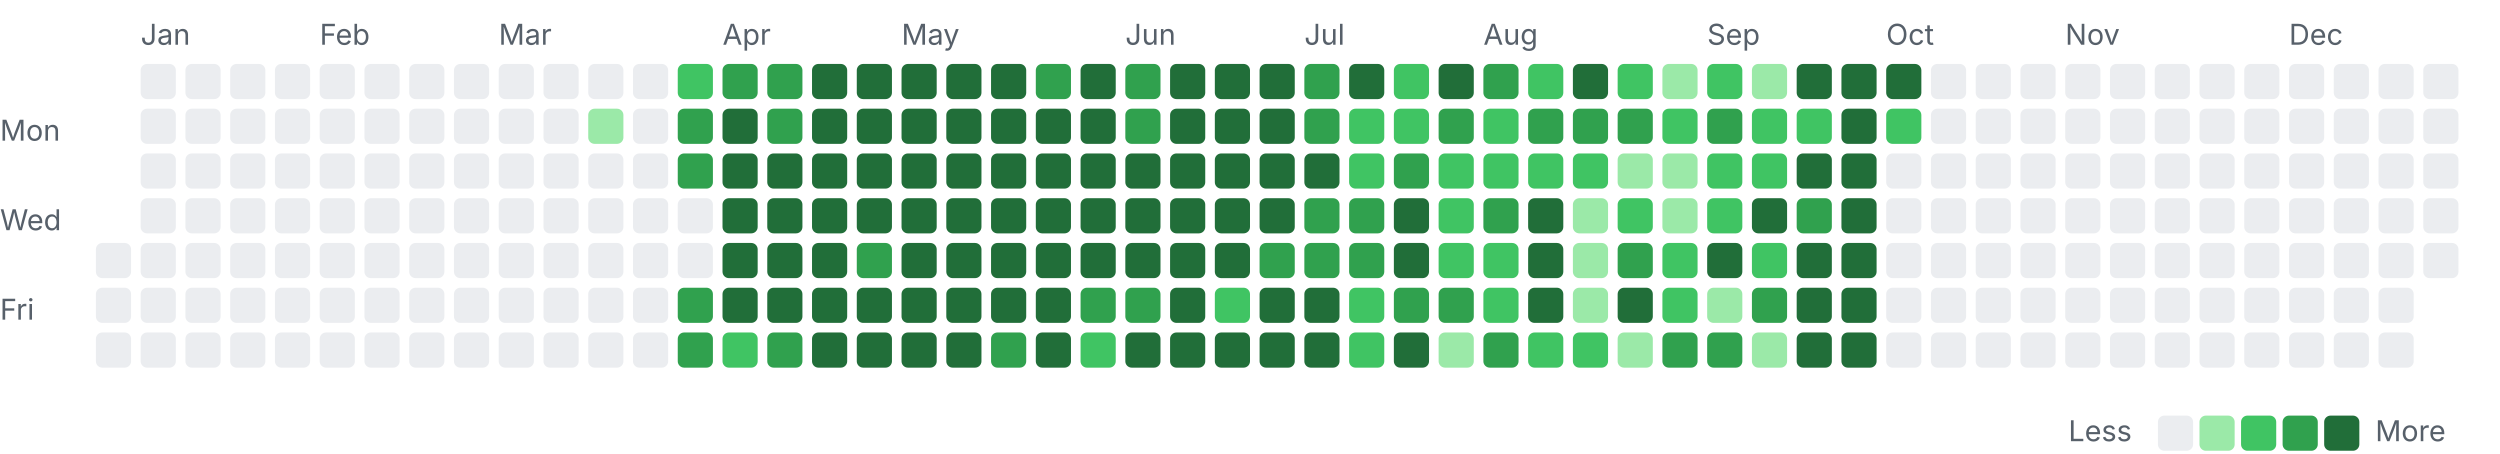
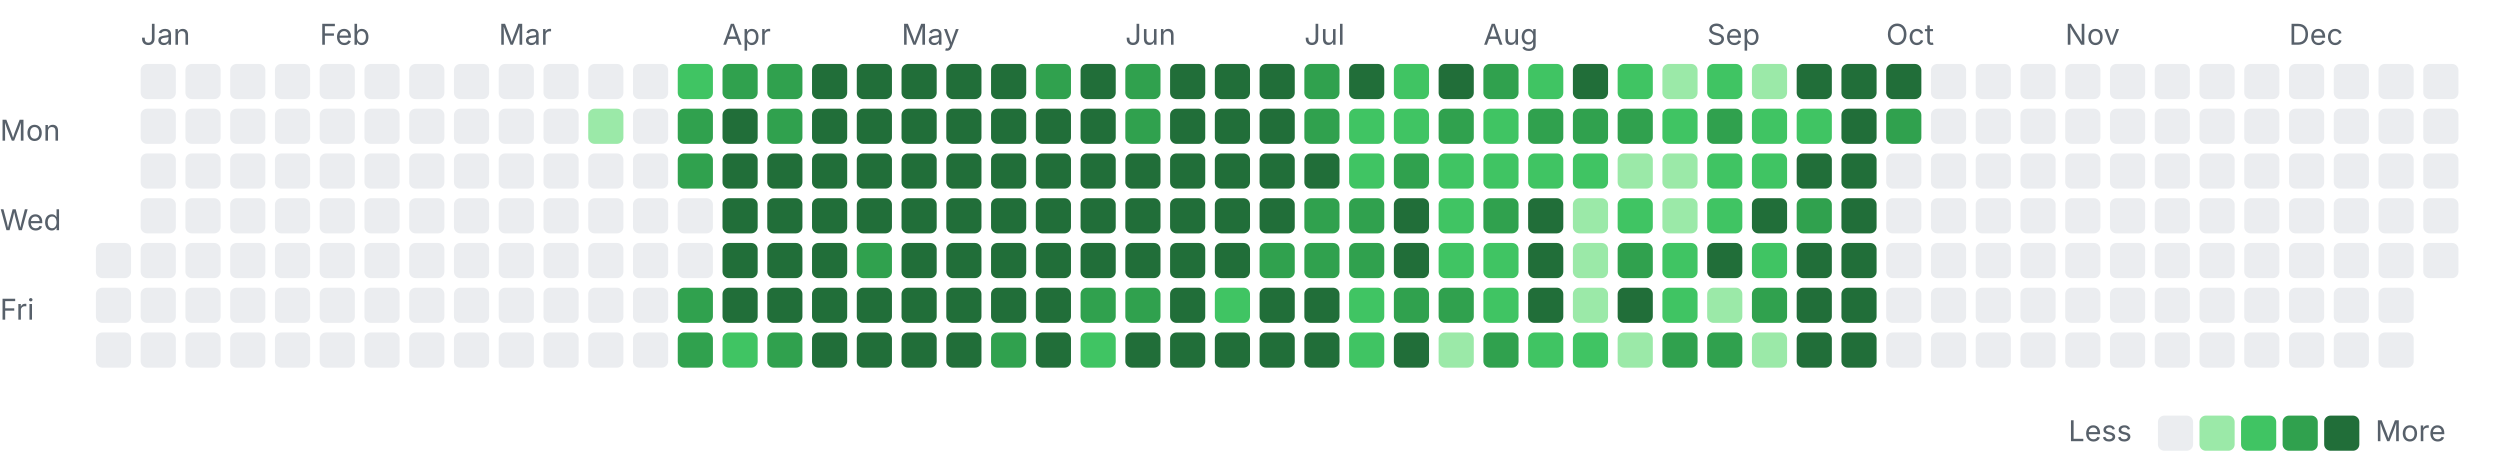
<svg xmlns="http://www.w3.org/2000/svg" width="782" height="142" viewBox="0 0 782 142">
  <style>.l0{fill:#ebedf0}.l1{fill:#9be9a8}.l2{fill:#40c463}.l3{fill:#30a14e}.l4{fill:#216e39} .lbl{fill:#57606a;font:9px -apple-system,Segoe UI,sans-serif}@media(prefers-color-scheme:dark){.l0{fill:#161b22}.l1{fill:#0e4429}.l2{fill:#006d32}.l3{fill:#26a641}.l4{fill:#39d353} .lbl{fill:#8b949e}}</style>
  <text class="lbl" x="44" y="14">Jan</text>
  <text class="lbl" x="100" y="14">Feb</text>
  <text class="lbl" x="156" y="14">Mar</text>
  <text class="lbl" x="226" y="14">Apr</text>
  <text class="lbl" x="282" y="14">May</text>
  <text class="lbl" x="352" y="14">Jun</text>
  <text class="lbl" x="408" y="14">Jul</text>
  <text class="lbl" x="464" y="14">Aug</text>
  <text class="lbl" x="534" y="14">Sep</text>
  <text class="lbl" x="590" y="14">Oct</text>
  <text class="lbl" x="646" y="14">Nov</text>
  <text class="lbl" x="716" y="14">Dec</text>
  <text class="lbl" x="0" y="44">Mon</text>
  <text class="lbl" x="0" y="72">Wed</text>
  <text class="lbl" x="0" y="100">Fri</text>
  <rect class="l0" x="30" y="76" width="11" height="11" rx="2" />
  <rect class="l0" x="30" y="90" width="11" height="11" rx="2" />
  <rect class="l0" x="30" y="104" width="11" height="11" rx="2" />
  <rect class="l0" x="44" y="20" width="11" height="11" rx="2" />
  <rect class="l0" x="44" y="34" width="11" height="11" rx="2" />
  <rect class="l0" x="44" y="48" width="11" height="11" rx="2" />
  <rect class="l0" x="44" y="62" width="11" height="11" rx="2" />
  <rect class="l0" x="44" y="76" width="11" height="11" rx="2" />
  <rect class="l0" x="44" y="90" width="11" height="11" rx="2" />
  <rect class="l0" x="44" y="104" width="11" height="11" rx="2" />
  <rect class="l0" x="58" y="20" width="11" height="11" rx="2" />
  <rect class="l0" x="58" y="34" width="11" height="11" rx="2" />
  <rect class="l0" x="58" y="48" width="11" height="11" rx="2" />
  <rect class="l0" x="58" y="62" width="11" height="11" rx="2" />
  <rect class="l0" x="58" y="76" width="11" height="11" rx="2" />
  <rect class="l0" x="58" y="90" width="11" height="11" rx="2" />
  <rect class="l0" x="58" y="104" width="11" height="11" rx="2" />
  <rect class="l0" x="72" y="20" width="11" height="11" rx="2" />
  <rect class="l0" x="72" y="34" width="11" height="11" rx="2" />
  <rect class="l0" x="72" y="48" width="11" height="11" rx="2" />
  <rect class="l0" x="72" y="62" width="11" height="11" rx="2" />
  <rect class="l0" x="72" y="76" width="11" height="11" rx="2" />
  <rect class="l0" x="72" y="90" width="11" height="11" rx="2" />
  <rect class="l0" x="72" y="104" width="11" height="11" rx="2" />
  <rect class="l0" x="86" y="20" width="11" height="11" rx="2" />
  <rect class="l0" x="86" y="34" width="11" height="11" rx="2" />
  <rect class="l0" x="86" y="48" width="11" height="11" rx="2" />
  <rect class="l0" x="86" y="62" width="11" height="11" rx="2" />
  <rect class="l0" x="86" y="76" width="11" height="11" rx="2" />
  <rect class="l0" x="86" y="90" width="11" height="11" rx="2" />
  <rect class="l0" x="86" y="104" width="11" height="11" rx="2" />
  <rect class="l0" x="100" y="20" width="11" height="11" rx="2" />
  <rect class="l0" x="100" y="34" width="11" height="11" rx="2" />
  <rect class="l0" x="100" y="48" width="11" height="11" rx="2" />
  <rect class="l0" x="100" y="62" width="11" height="11" rx="2" />
  <rect class="l0" x="100" y="76" width="11" height="11" rx="2" />
  <rect class="l0" x="100" y="90" width="11" height="11" rx="2" />
  <rect class="l0" x="100" y="104" width="11" height="11" rx="2" />
  <rect class="l0" x="114" y="20" width="11" height="11" rx="2" />
  <rect class="l0" x="114" y="34" width="11" height="11" rx="2" />
  <rect class="l0" x="114" y="48" width="11" height="11" rx="2" />
  <rect class="l0" x="114" y="62" width="11" height="11" rx="2" />
  <rect class="l0" x="114" y="76" width="11" height="11" rx="2" />
  <rect class="l0" x="114" y="90" width="11" height="11" rx="2" />
  <rect class="l0" x="114" y="104" width="11" height="11" rx="2" />
  <rect class="l0" x="128" y="20" width="11" height="11" rx="2" />
  <rect class="l0" x="128" y="34" width="11" height="11" rx="2" />
  <rect class="l0" x="128" y="48" width="11" height="11" rx="2" />
  <rect class="l0" x="128" y="62" width="11" height="11" rx="2" />
  <rect class="l0" x="128" y="76" width="11" height="11" rx="2" />
  <rect class="l0" x="128" y="90" width="11" height="11" rx="2" />
  <rect class="l0" x="128" y="104" width="11" height="11" rx="2" />
  <rect class="l0" x="142" y="20" width="11" height="11" rx="2" />
  <rect class="l0" x="142" y="34" width="11" height="11" rx="2" />
  <rect class="l0" x="142" y="48" width="11" height="11" rx="2" />
  <rect class="l0" x="142" y="62" width="11" height="11" rx="2" />
  <rect class="l0" x="142" y="76" width="11" height="11" rx="2" />
  <rect class="l0" x="142" y="90" width="11" height="11" rx="2" />
  <rect class="l0" x="142" y="104" width="11" height="11" rx="2" />
  <rect class="l0" x="156" y="20" width="11" height="11" rx="2" />
  <rect class="l0" x="156" y="34" width="11" height="11" rx="2" />
  <rect class="l0" x="156" y="48" width="11" height="11" rx="2" />
  <rect class="l0" x="156" y="62" width="11" height="11" rx="2" />
  <rect class="l0" x="156" y="76" width="11" height="11" rx="2" />
  <rect class="l0" x="156" y="90" width="11" height="11" rx="2" />
  <rect class="l0" x="156" y="104" width="11" height="11" rx="2" />
  <rect class="l0" x="170" y="20" width="11" height="11" rx="2" />
  <rect class="l0" x="170" y="34" width="11" height="11" rx="2" />
  <rect class="l0" x="170" y="48" width="11" height="11" rx="2" />
  <rect class="l0" x="170" y="62" width="11" height="11" rx="2" />
  <rect class="l0" x="170" y="76" width="11" height="11" rx="2" />
  <rect class="l0" x="170" y="90" width="11" height="11" rx="2" />
  <rect class="l0" x="170" y="104" width="11" height="11" rx="2" />
  <rect class="l0" x="184" y="20" width="11" height="11" rx="2" />
  <rect class="l1" x="184" y="34" width="11" height="11" rx="2" />
  <rect class="l0" x="184" y="48" width="11" height="11" rx="2" />
  <rect class="l0" x="184" y="62" width="11" height="11" rx="2" />
  <rect class="l0" x="184" y="76" width="11" height="11" rx="2" />
  <rect class="l0" x="184" y="90" width="11" height="11" rx="2" />
  <rect class="l0" x="184" y="104" width="11" height="11" rx="2" />
  <rect class="l0" x="198" y="20" width="11" height="11" rx="2" />
  <rect class="l0" x="198" y="34" width="11" height="11" rx="2" />
  <rect class="l0" x="198" y="48" width="11" height="11" rx="2" />
  <rect class="l0" x="198" y="62" width="11" height="11" rx="2" />
  <rect class="l0" x="198" y="76" width="11" height="11" rx="2" />
  <rect class="l0" x="198" y="90" width="11" height="11" rx="2" />
  <rect class="l0" x="198" y="104" width="11" height="11" rx="2" />
  <rect class="l2" x="212" y="20" width="11" height="11" rx="2" />
  <rect class="l3" x="212" y="34" width="11" height="11" rx="2" />
  <rect class="l3" x="212" y="48" width="11" height="11" rx="2" />
  <rect class="l0" x="212" y="62" width="11" height="11" rx="2" />
  <rect class="l0" x="212" y="76" width="11" height="11" rx="2" />
  <rect class="l3" x="212" y="90" width="11" height="11" rx="2" />
  <rect class="l3" x="212" y="104" width="11" height="11" rx="2" />
  <rect class="l3" x="226" y="20" width="11" height="11" rx="2" />
  <rect class="l4" x="226" y="34" width="11" height="11" rx="2" />
  <rect class="l4" x="226" y="48" width="11" height="11" rx="2" />
  <rect class="l4" x="226" y="62" width="11" height="11" rx="2" />
  <rect class="l4" x="226" y="76" width="11" height="11" rx="2" />
  <rect class="l4" x="226" y="90" width="11" height="11" rx="2" />
  <rect class="l2" x="226" y="104" width="11" height="11" rx="2" />
  <rect class="l3" x="240" y="20" width="11" height="11" rx="2" />
  <rect class="l3" x="240" y="34" width="11" height="11" rx="2" />
  <rect class="l4" x="240" y="48" width="11" height="11" rx="2" />
  <rect class="l4" x="240" y="62" width="11" height="11" rx="2" />
  <rect class="l4" x="240" y="76" width="11" height="11" rx="2" />
  <rect class="l4" x="240" y="90" width="11" height="11" rx="2" />
  <rect class="l3" x="240" y="104" width="11" height="11" rx="2" />
  <rect class="l4" x="254" y="20" width="11" height="11" rx="2" />
  <rect class="l4" x="254" y="34" width="11" height="11" rx="2" />
  <rect class="l4" x="254" y="48" width="11" height="11" rx="2" />
  <rect class="l4" x="254" y="62" width="11" height="11" rx="2" />
  <rect class="l4" x="254" y="76" width="11" height="11" rx="2" />
  <rect class="l4" x="254" y="90" width="11" height="11" rx="2" />
  <rect class="l4" x="254" y="104" width="11" height="11" rx="2" />
  <rect class="l4" x="268" y="20" width="11" height="11" rx="2" />
  <rect class="l4" x="268" y="34" width="11" height="11" rx="2" />
  <rect class="l4" x="268" y="48" width="11" height="11" rx="2" />
  <rect class="l4" x="268" y="62" width="11" height="11" rx="2" />
  <rect class="l3" x="268" y="76" width="11" height="11" rx="2" />
  <rect class="l4" x="268" y="90" width="11" height="11" rx="2" />
  <rect class="l4" x="268" y="104" width="11" height="11" rx="2" />
  <rect class="l4" x="282" y="20" width="11" height="11" rx="2" />
  <rect class="l4" x="282" y="34" width="11" height="11" rx="2" />
  <rect class="l4" x="282" y="48" width="11" height="11" rx="2" />
  <rect class="l4" x="282" y="62" width="11" height="11" rx="2" />
  <rect class="l4" x="282" y="76" width="11" height="11" rx="2" />
  <rect class="l4" x="282" y="90" width="11" height="11" rx="2" />
  <rect class="l4" x="282" y="104" width="11" height="11" rx="2" />
  <rect class="l4" x="296" y="20" width="11" height="11" rx="2" />
  <rect class="l4" x="296" y="34" width="11" height="11" rx="2" />
  <rect class="l4" x="296" y="48" width="11" height="11" rx="2" />
  <rect class="l4" x="296" y="62" width="11" height="11" rx="2" />
  <rect class="l4" x="296" y="76" width="11" height="11" rx="2" />
  <rect class="l4" x="296" y="90" width="11" height="11" rx="2" />
  <rect class="l4" x="296" y="104" width="11" height="11" rx="2" />
  <rect class="l4" x="310" y="20" width="11" height="11" rx="2" />
  <rect class="l4" x="310" y="34" width="11" height="11" rx="2" />
  <rect class="l4" x="310" y="48" width="11" height="11" rx="2" />
  <rect class="l4" x="310" y="62" width="11" height="11" rx="2" />
  <rect class="l4" x="310" y="76" width="11" height="11" rx="2" />
  <rect class="l4" x="310" y="90" width="11" height="11" rx="2" />
  <rect class="l3" x="310" y="104" width="11" height="11" rx="2" />
  <rect class="l3" x="324" y="20" width="11" height="11" rx="2" />
  <rect class="l4" x="324" y="34" width="11" height="11" rx="2" />
  <rect class="l4" x="324" y="48" width="11" height="11" rx="2" />
  <rect class="l4" x="324" y="62" width="11" height="11" rx="2" />
  <rect class="l4" x="324" y="76" width="11" height="11" rx="2" />
  <rect class="l4" x="324" y="90" width="11" height="11" rx="2" />
  <rect class="l4" x="324" y="104" width="11" height="11" rx="2" />
  <rect class="l4" x="338" y="20" width="11" height="11" rx="2" />
  <rect class="l4" x="338" y="34" width="11" height="11" rx="2" />
  <rect class="l4" x="338" y="48" width="11" height="11" rx="2" />
  <rect class="l4" x="338" y="62" width="11" height="11" rx="2" />
  <rect class="l4" x="338" y="76" width="11" height="11" rx="2" />
  <rect class="l3" x="338" y="90" width="11" height="11" rx="2" />
  <rect class="l2" x="338" y="104" width="11" height="11" rx="2" />
  <rect class="l3" x="352" y="20" width="11" height="11" rx="2" />
  <rect class="l3" x="352" y="34" width="11" height="11" rx="2" />
  <rect class="l4" x="352" y="48" width="11" height="11" rx="2" />
  <rect class="l4" x="352" y="62" width="11" height="11" rx="2" />
  <rect class="l4" x="352" y="76" width="11" height="11" rx="2" />
  <rect class="l3" x="352" y="90" width="11" height="11" rx="2" />
  <rect class="l4" x="352" y="104" width="11" height="11" rx="2" />
  <rect class="l4" x="366" y="20" width="11" height="11" rx="2" />
  <rect class="l4" x="366" y="34" width="11" height="11" rx="2" />
  <rect class="l4" x="366" y="48" width="11" height="11" rx="2" />
  <rect class="l4" x="366" y="62" width="11" height="11" rx="2" />
  <rect class="l4" x="366" y="76" width="11" height="11" rx="2" />
  <rect class="l4" x="366" y="90" width="11" height="11" rx="2" />
  <rect class="l4" x="366" y="104" width="11" height="11" rx="2" />
  <rect class="l4" x="380" y="20" width="11" height="11" rx="2" />
  <rect class="l4" x="380" y="34" width="11" height="11" rx="2" />
  <rect class="l4" x="380" y="48" width="11" height="11" rx="2" />
  <rect class="l4" x="380" y="62" width="11" height="11" rx="2" />
  <rect class="l4" x="380" y="76" width="11" height="11" rx="2" />
  <rect class="l2" x="380" y="90" width="11" height="11" rx="2" />
  <rect class="l4" x="380" y="104" width="11" height="11" rx="2" />
  <rect class="l4" x="394" y="20" width="11" height="11" rx="2" />
  <rect class="l4" x="394" y="34" width="11" height="11" rx="2" />
  <rect class="l4" x="394" y="48" width="11" height="11" rx="2" />
  <rect class="l4" x="394" y="62" width="11" height="11" rx="2" />
  <rect class="l3" x="394" y="76" width="11" height="11" rx="2" />
  <rect class="l4" x="394" y="90" width="11" height="11" rx="2" />
  <rect class="l4" x="394" y="104" width="11" height="11" rx="2" />
  <rect class="l3" x="408" y="20" width="11" height="11" rx="2" />
  <rect class="l3" x="408" y="34" width="11" height="11" rx="2" />
  <rect class="l4" x="408" y="48" width="11" height="11" rx="2" />
  <rect class="l3" x="408" y="62" width="11" height="11" rx="2" />
  <rect class="l3" x="408" y="76" width="11" height="11" rx="2" />
  <rect class="l4" x="408" y="90" width="11" height="11" rx="2" />
  <rect class="l4" x="408" y="104" width="11" height="11" rx="2" />
  <rect class="l4" x="422" y="20" width="11" height="11" rx="2" />
  <rect class="l2" x="422" y="34" width="11" height="11" rx="2" />
  <rect class="l2" x="422" y="48" width="11" height="11" rx="2" />
  <rect class="l3" x="422" y="62" width="11" height="11" rx="2" />
  <rect class="l3" x="422" y="76" width="11" height="11" rx="2" />
  <rect class="l2" x="422" y="90" width="11" height="11" rx="2" />
  <rect class="l2" x="422" y="104" width="11" height="11" rx="2" />
  <rect class="l2" x="436" y="20" width="11" height="11" rx="2" />
  <rect class="l2" x="436" y="34" width="11" height="11" rx="2" />
  <rect class="l3" x="436" y="48" width="11" height="11" rx="2" />
  <rect class="l4" x="436" y="62" width="11" height="11" rx="2" />
  <rect class="l4" x="436" y="76" width="11" height="11" rx="2" />
  <rect class="l3" x="436" y="90" width="11" height="11" rx="2" />
  <rect class="l4" x="436" y="104" width="11" height="11" rx="2" />
  <rect class="l4" x="450" y="20" width="11" height="11" rx="2" />
  <rect class="l3" x="450" y="34" width="11" height="11" rx="2" />
  <rect class="l2" x="450" y="48" width="11" height="11" rx="2" />
  <rect class="l2" x="450" y="62" width="11" height="11" rx="2" />
  <rect class="l2" x="450" y="76" width="11" height="11" rx="2" />
  <rect class="l3" x="450" y="90" width="11" height="11" rx="2" />
  <rect class="l1" x="450" y="104" width="11" height="11" rx="2" />
  <rect class="l3" x="464" y="20" width="11" height="11" rx="2" />
  <rect class="l2" x="464" y="34" width="11" height="11" rx="2" />
  <rect class="l2" x="464" y="48" width="11" height="11" rx="2" />
  <rect class="l3" x="464" y="62" width="11" height="11" rx="2" />
  <rect class="l2" x="464" y="76" width="11" height="11" rx="2" />
  <rect class="l2" x="464" y="90" width="11" height="11" rx="2" />
  <rect class="l3" x="464" y="104" width="11" height="11" rx="2" />
  <rect class="l2" x="478" y="20" width="11" height="11" rx="2" />
  <rect class="l3" x="478" y="34" width="11" height="11" rx="2" />
  <rect class="l2" x="478" y="48" width="11" height="11" rx="2" />
  <rect class="l4" x="478" y="62" width="11" height="11" rx="2" />
  <rect class="l4" x="478" y="76" width="11" height="11" rx="2" />
  <rect class="l4" x="478" y="90" width="11" height="11" rx="2" />
  <rect class="l2" x="478" y="104" width="11" height="11" rx="2" />
  <rect class="l4" x="492" y="20" width="11" height="11" rx="2" />
  <rect class="l3" x="492" y="34" width="11" height="11" rx="2" />
  <rect class="l2" x="492" y="48" width="11" height="11" rx="2" />
  <rect class="l1" x="492" y="62" width="11" height="11" rx="2" />
  <rect class="l1" x="492" y="76" width="11" height="11" rx="2" />
  <rect class="l1" x="492" y="90" width="11" height="11" rx="2" />
  <rect class="l2" x="492" y="104" width="11" height="11" rx="2" />
  <rect class="l2" x="506" y="20" width="11" height="11" rx="2" />
  <rect class="l3" x="506" y="34" width="11" height="11" rx="2" />
  <rect class="l1" x="506" y="48" width="11" height="11" rx="2" />
  <rect class="l2" x="506" y="62" width="11" height="11" rx="2" />
  <rect class="l3" x="506" y="76" width="11" height="11" rx="2" />
  <rect class="l4" x="506" y="90" width="11" height="11" rx="2" />
  <rect class="l1" x="506" y="104" width="11" height="11" rx="2" />
  <rect class="l1" x="520" y="20" width="11" height="11" rx="2" />
  <rect class="l2" x="520" y="34" width="11" height="11" rx="2" />
  <rect class="l1" x="520" y="48" width="11" height="11" rx="2" />
  <rect class="l1" x="520" y="62" width="11" height="11" rx="2" />
  <rect class="l2" x="520" y="76" width="11" height="11" rx="2" />
  <rect class="l2" x="520" y="90" width="11" height="11" rx="2" />
  <rect class="l3" x="520" y="104" width="11" height="11" rx="2" />
  <rect class="l2" x="534" y="20" width="11" height="11" rx="2" />
  <rect class="l3" x="534" y="34" width="11" height="11" rx="2" />
  <rect class="l2" x="534" y="48" width="11" height="11" rx="2" />
  <rect class="l2" x="534" y="62" width="11" height="11" rx="2" />
  <rect class="l4" x="534" y="76" width="11" height="11" rx="2" />
  <rect class="l1" x="534" y="90" width="11" height="11" rx="2" />
  <rect class="l3" x="534" y="104" width="11" height="11" rx="2" />
  <rect class="l1" x="548" y="20" width="11" height="11" rx="2" />
  <rect class="l2" x="548" y="34" width="11" height="11" rx="2" />
  <rect class="l2" x="548" y="48" width="11" height="11" rx="2" />
  <rect class="l4" x="548" y="62" width="11" height="11" rx="2" />
  <rect class="l2" x="548" y="76" width="11" height="11" rx="2" />
  <rect class="l3" x="548" y="90" width="11" height="11" rx="2" />
  <rect class="l1" x="548" y="104" width="11" height="11" rx="2" />
  <rect class="l4" x="562" y="20" width="11" height="11" rx="2" />
  <rect class="l2" x="562" y="34" width="11" height="11" rx="2" />
  <rect class="l4" x="562" y="48" width="11" height="11" rx="2" />
  <rect class="l3" x="562" y="62" width="11" height="11" rx="2" />
  <rect class="l4" x="562" y="76" width="11" height="11" rx="2" />
  <rect class="l4" x="562" y="90" width="11" height="11" rx="2" />
  <rect class="l4" x="562" y="104" width="11" height="11" rx="2" />
  <rect class="l4" x="576" y="20" width="11" height="11" rx="2" />
  <rect class="l4" x="576" y="34" width="11" height="11" rx="2" />
  <rect class="l4" x="576" y="48" width="11" height="11" rx="2" />
  <rect class="l4" x="576" y="62" width="11" height="11" rx="2" />
  <rect class="l4" x="576" y="76" width="11" height="11" rx="2" />
  <rect class="l4" x="576" y="90" width="11" height="11" rx="2" />
  <rect class="l4" x="576" y="104" width="11" height="11" rx="2" />
  <rect class="l4" x="590" y="20" width="11" height="11" rx="2" />
-   <rect class="l2" x="590" y="34" width="11" height="11" rx="2" />
+   <rect class="l3" x="590" y="34" width="11" height="11" rx="2" />
  <rect class="l0" x="590" y="48" width="11" height="11" rx="2" />
  <rect class="l0" x="590" y="62" width="11" height="11" rx="2" />
  <rect class="l0" x="590" y="76" width="11" height="11" rx="2" />
  <rect class="l0" x="590" y="90" width="11" height="11" rx="2" />
  <rect class="l0" x="590" y="104" width="11" height="11" rx="2" />
  <rect class="l0" x="604" y="20" width="11" height="11" rx="2" />
  <rect class="l0" x="604" y="34" width="11" height="11" rx="2" />
  <rect class="l0" x="604" y="48" width="11" height="11" rx="2" />
  <rect class="l0" x="604" y="62" width="11" height="11" rx="2" />
  <rect class="l0" x="604" y="76" width="11" height="11" rx="2" />
  <rect class="l0" x="604" y="90" width="11" height="11" rx="2" />
  <rect class="l0" x="604" y="104" width="11" height="11" rx="2" />
  <rect class="l0" x="618" y="20" width="11" height="11" rx="2" />
  <rect class="l0" x="618" y="34" width="11" height="11" rx="2" />
  <rect class="l0" x="618" y="48" width="11" height="11" rx="2" />
  <rect class="l0" x="618" y="62" width="11" height="11" rx="2" />
  <rect class="l0" x="618" y="76" width="11" height="11" rx="2" />
  <rect class="l0" x="618" y="90" width="11" height="11" rx="2" />
  <rect class="l0" x="618" y="104" width="11" height="11" rx="2" />
  <rect class="l0" x="632" y="20" width="11" height="11" rx="2" />
  <rect class="l0" x="632" y="34" width="11" height="11" rx="2" />
  <rect class="l0" x="632" y="48" width="11" height="11" rx="2" />
  <rect class="l0" x="632" y="62" width="11" height="11" rx="2" />
  <rect class="l0" x="632" y="76" width="11" height="11" rx="2" />
  <rect class="l0" x="632" y="90" width="11" height="11" rx="2" />
  <rect class="l0" x="632" y="104" width="11" height="11" rx="2" />
  <rect class="l0" x="646" y="20" width="11" height="11" rx="2" />
  <rect class="l0" x="646" y="34" width="11" height="11" rx="2" />
  <rect class="l0" x="646" y="48" width="11" height="11" rx="2" />
  <rect class="l0" x="646" y="62" width="11" height="11" rx="2" />
  <rect class="l0" x="646" y="76" width="11" height="11" rx="2" />
  <rect class="l0" x="646" y="90" width="11" height="11" rx="2" />
  <rect class="l0" x="646" y="104" width="11" height="11" rx="2" />
  <rect class="l0" x="660" y="20" width="11" height="11" rx="2" />
  <rect class="l0" x="660" y="34" width="11" height="11" rx="2" />
  <rect class="l0" x="660" y="48" width="11" height="11" rx="2" />
  <rect class="l0" x="660" y="62" width="11" height="11" rx="2" />
  <rect class="l0" x="660" y="76" width="11" height="11" rx="2" />
  <rect class="l0" x="660" y="90" width="11" height="11" rx="2" />
  <rect class="l0" x="660" y="104" width="11" height="11" rx="2" />
  <rect class="l0" x="674" y="20" width="11" height="11" rx="2" />
  <rect class="l0" x="674" y="34" width="11" height="11" rx="2" />
  <rect class="l0" x="674" y="48" width="11" height="11" rx="2" />
  <rect class="l0" x="674" y="62" width="11" height="11" rx="2" />
  <rect class="l0" x="674" y="76" width="11" height="11" rx="2" />
  <rect class="l0" x="674" y="90" width="11" height="11" rx="2" />
  <rect class="l0" x="674" y="104" width="11" height="11" rx="2" />
  <rect class="l0" x="688" y="20" width="11" height="11" rx="2" />
  <rect class="l0" x="688" y="34" width="11" height="11" rx="2" />
  <rect class="l0" x="688" y="48" width="11" height="11" rx="2" />
  <rect class="l0" x="688" y="62" width="11" height="11" rx="2" />
  <rect class="l0" x="688" y="76" width="11" height="11" rx="2" />
  <rect class="l0" x="688" y="90" width="11" height="11" rx="2" />
  <rect class="l0" x="688" y="104" width="11" height="11" rx="2" />
  <rect class="l0" x="702" y="20" width="11" height="11" rx="2" />
  <rect class="l0" x="702" y="34" width="11" height="11" rx="2" />
  <rect class="l0" x="702" y="48" width="11" height="11" rx="2" />
  <rect class="l0" x="702" y="62" width="11" height="11" rx="2" />
  <rect class="l0" x="702" y="76" width="11" height="11" rx="2" />
  <rect class="l0" x="702" y="90" width="11" height="11" rx="2" />
  <rect class="l0" x="702" y="104" width="11" height="11" rx="2" />
  <rect class="l0" x="716" y="20" width="11" height="11" rx="2" />
  <rect class="l0" x="716" y="34" width="11" height="11" rx="2" />
  <rect class="l0" x="716" y="48" width="11" height="11" rx="2" />
  <rect class="l0" x="716" y="62" width="11" height="11" rx="2" />
  <rect class="l0" x="716" y="76" width="11" height="11" rx="2" />
  <rect class="l0" x="716" y="90" width="11" height="11" rx="2" />
  <rect class="l0" x="716" y="104" width="11" height="11" rx="2" />
  <rect class="l0" x="730" y="20" width="11" height="11" rx="2" />
  <rect class="l0" x="730" y="34" width="11" height="11" rx="2" />
  <rect class="l0" x="730" y="48" width="11" height="11" rx="2" />
  <rect class="l0" x="730" y="62" width="11" height="11" rx="2" />
  <rect class="l0" x="730" y="76" width="11" height="11" rx="2" />
  <rect class="l0" x="730" y="90" width="11" height="11" rx="2" />
  <rect class="l0" x="730" y="104" width="11" height="11" rx="2" />
  <rect class="l0" x="744" y="20" width="11" height="11" rx="2" />
  <rect class="l0" x="744" y="34" width="11" height="11" rx="2" />
  <rect class="l0" x="744" y="48" width="11" height="11" rx="2" />
  <rect class="l0" x="744" y="62" width="11" height="11" rx="2" />
  <rect class="l0" x="744" y="76" width="11" height="11" rx="2" />
  <rect class="l0" x="744" y="90" width="11" height="11" rx="2" />
  <rect class="l0" x="744" y="104" width="11" height="11" rx="2" />
  <rect class="l0" x="758" y="20" width="11" height="11" rx="2" />
  <rect class="l0" x="758" y="34" width="11" height="11" rx="2" />
  <rect class="l0" x="758" y="48" width="11" height="11" rx="2" />
  <rect class="l0" x="758" y="62" width="11" height="11" rx="2" />
  <rect class="l0" x="758" y="76" width="11" height="11" rx="2" />
  <text class="lbl" x="647" y="138">Less</text>
  <rect class="l0" x="675" y="130" width="11" height="11" rx="2" />
  <rect class="l1" x="688" y="130" width="11" height="11" rx="2" />
  <rect class="l2" x="701" y="130" width="11" height="11" rx="2" />
  <rect class="l3" x="714" y="130" width="11" height="11" rx="2" />
  <rect class="l4" x="727" y="130" width="11" height="11" rx="2" />
  <text class="lbl" x="743" y="138">More</text>
</svg>
